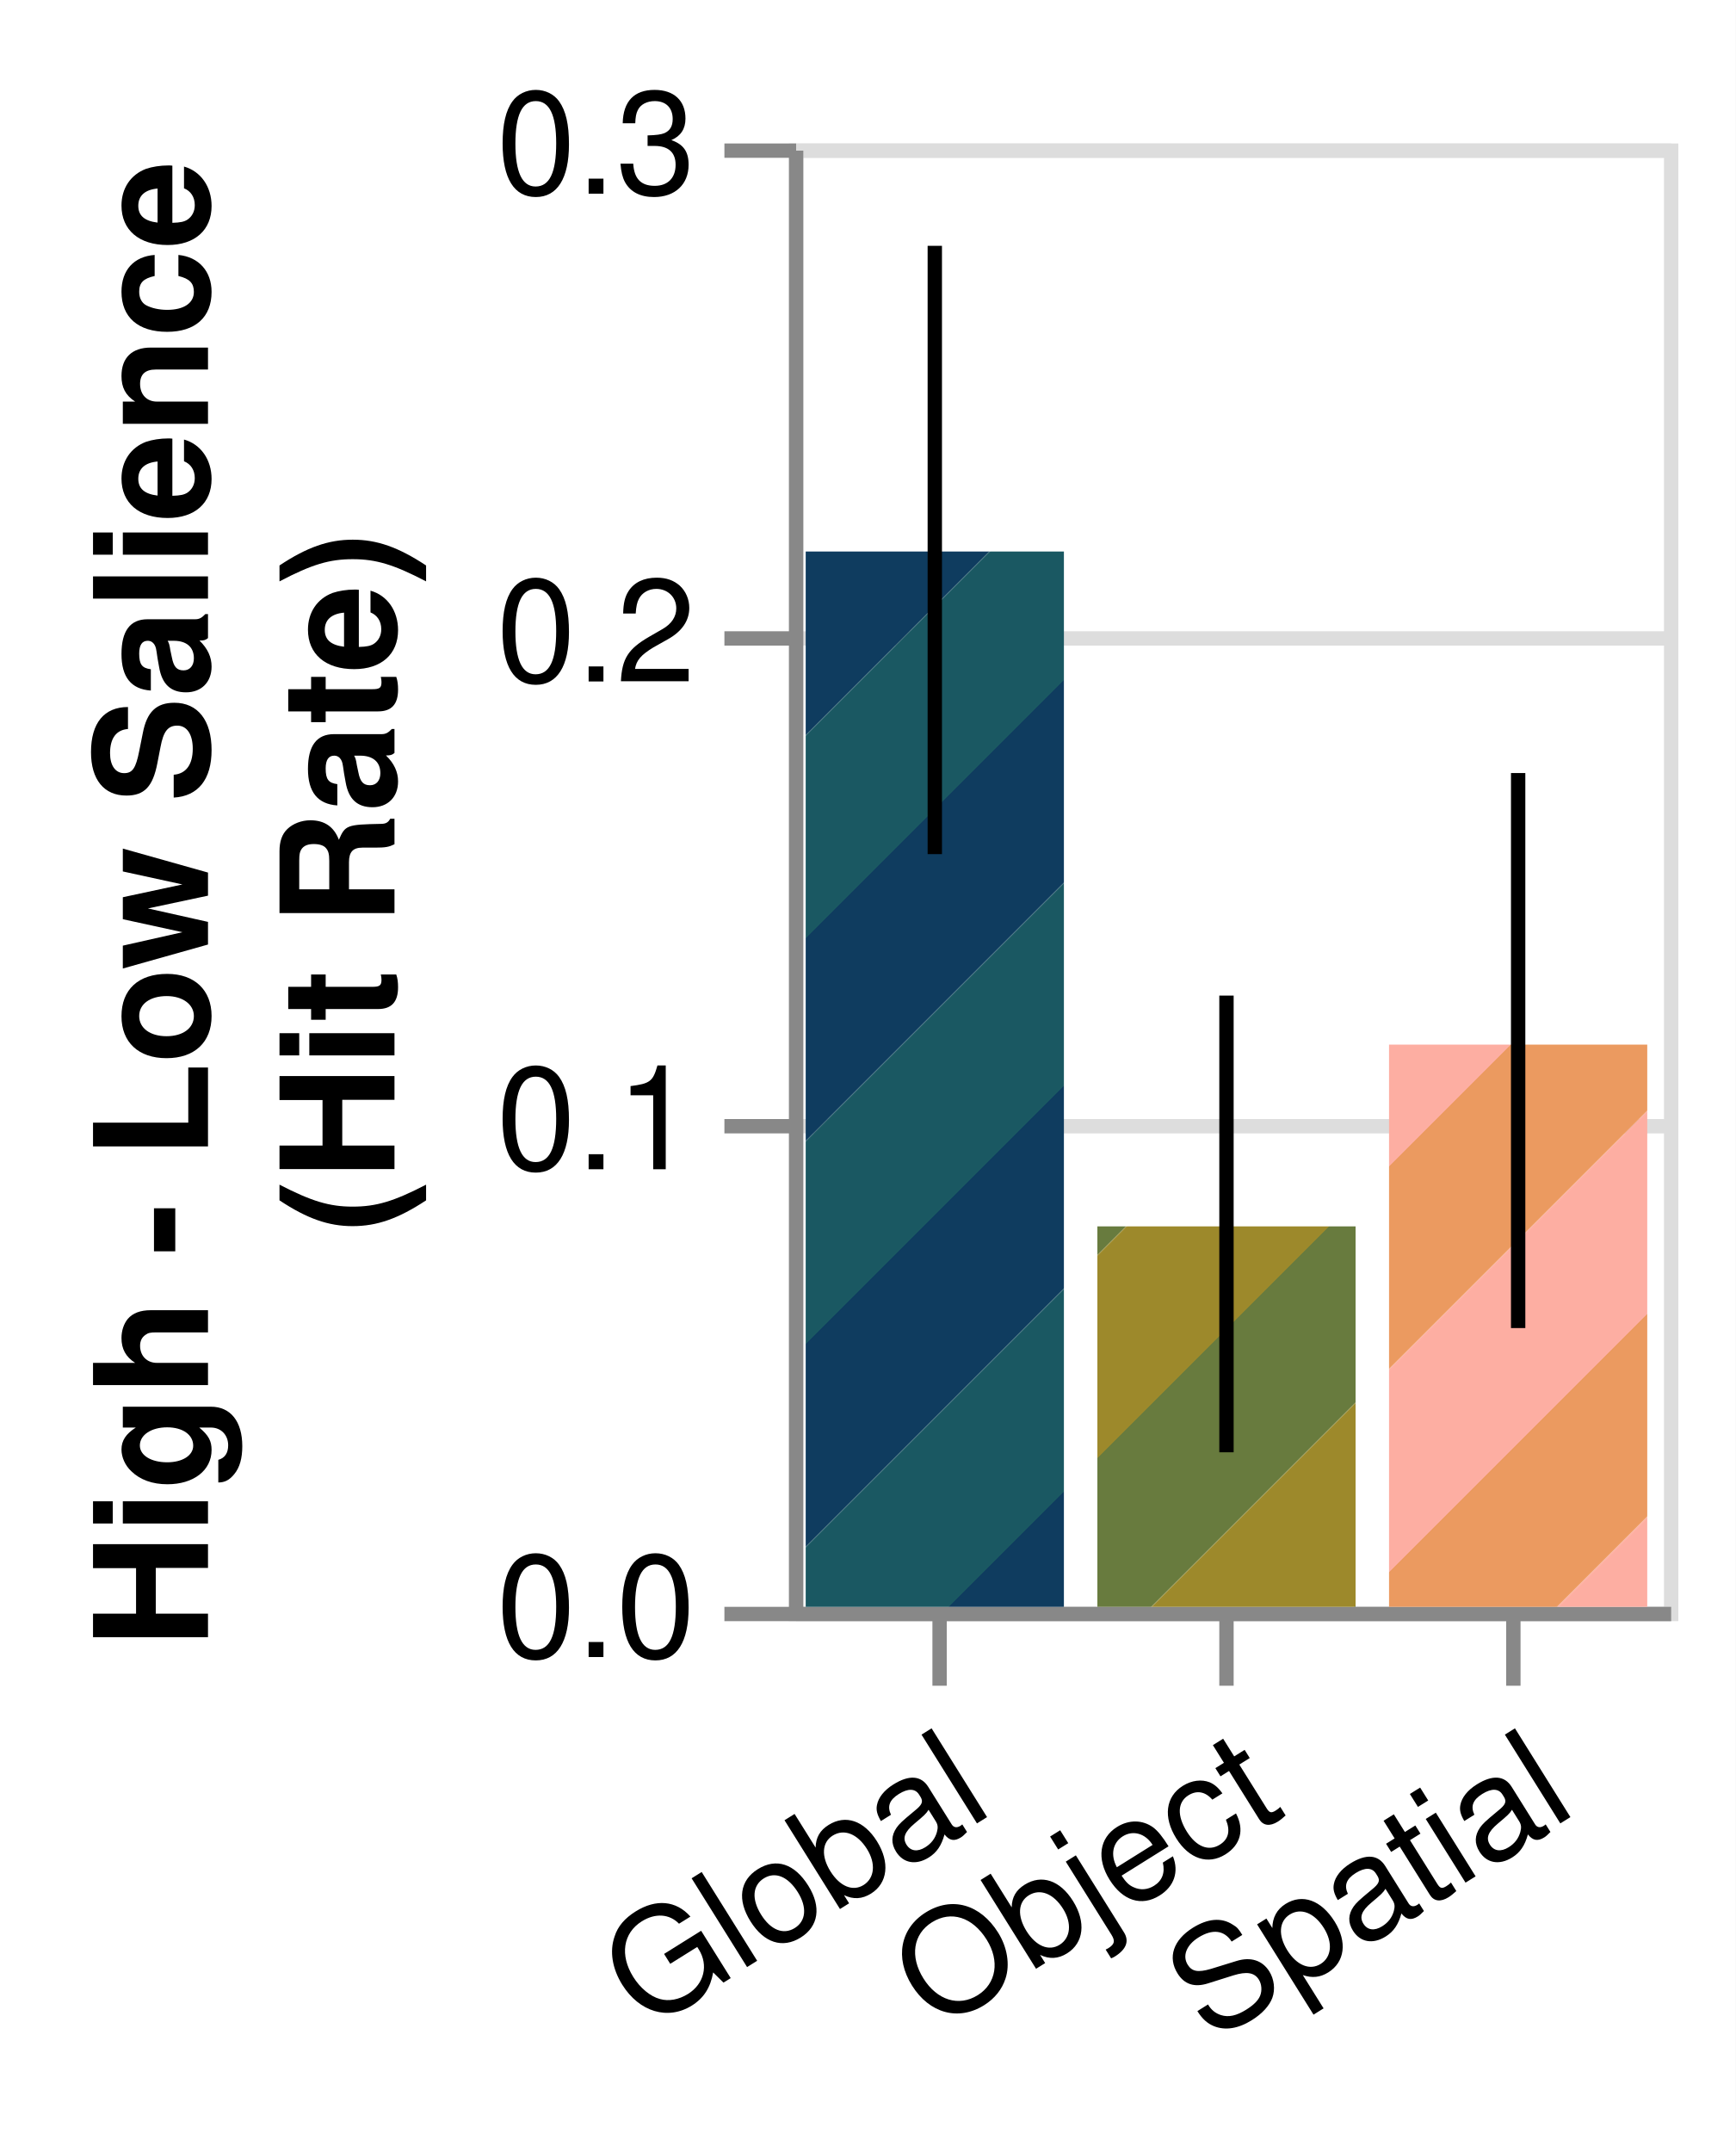
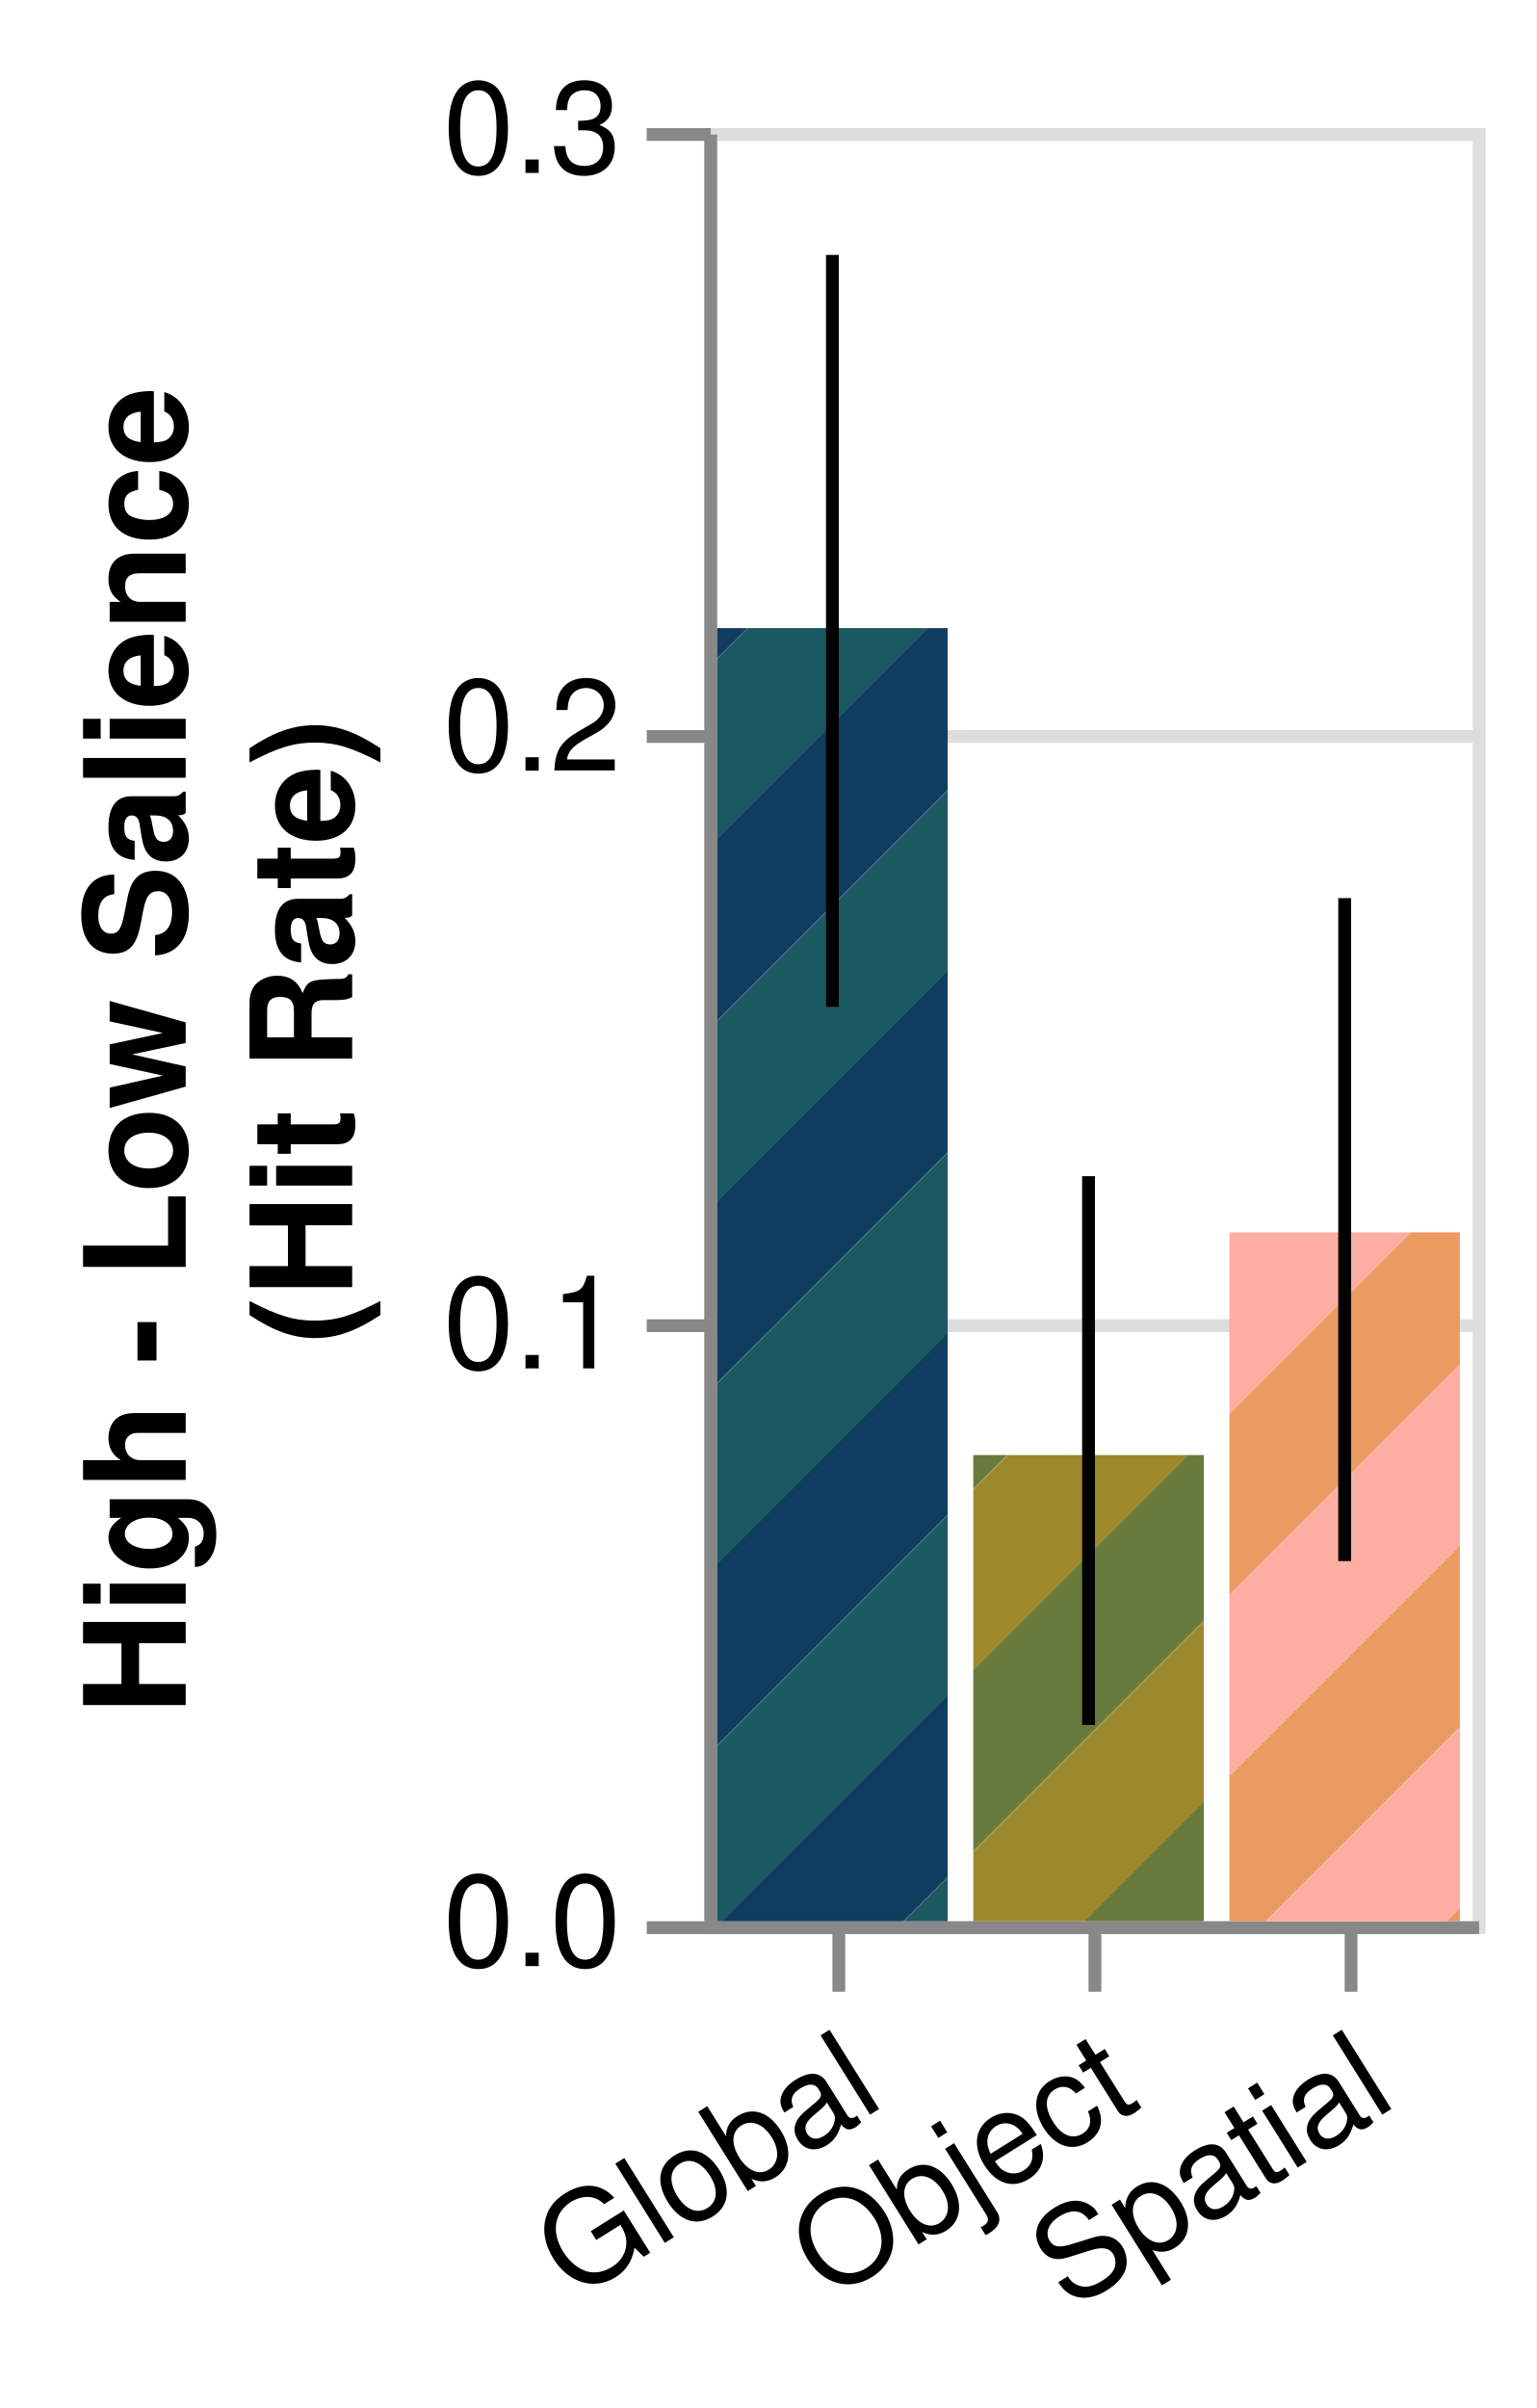
- <svg xmlns="http://www.w3.org/2000/svg" class="marks" width="121" height="150" viewBox="0 0 121 150" version="1.1">
+ <svg xmlns="http://www.w3.org/2000/svg" class="marks" width="120" height="188" viewBox="0 0 120 188" version="1.1">
  <defs>
    <pattern id="stripe1" x="0" y="0" width="20" height="20" patternUnits="userSpaceOnUse" patternTransform="rotate(45)">
      <rect x="0" y="0" width="10" height="20" style="stroke:none;         fill:#0F3C5F;" />
      <rect x="10" y="0" width="10" height="20" style="stroke:none;         fill:#1A5862;" />
    </pattern>
    <pattern id="stripe2" x="0" y="0" width="20" height="20" patternUnits="userSpaceOnUse" patternTransform="rotate(45)">
      <rect x="0" y="0" width="10" height="20" style="stroke:none;         fill:#687B3E;" />
      <rect x="10" y="0" width="10" height="20" style="stroke:none;         fill:#9D892B;" />
    </pattern>
    <pattern id="stipre3" x="0" y="0" width="20" height="20" patternUnits="userSpaceOnUse" patternTransform="rotate(45)">
      <rect x="0" y="0" width="10" height="20" style="stroke:none;         fill:#EB9A60;" />
      <rect x="10" y="0" width="10" height="20" style="stroke:none;         fill:#FDAEA2;" />
    </pattern>
  </defs>
-   <rect width="121" height="150" fill="white" />
+   <rect width="120" height="188" fill="white" />
  <g fill="none" stroke-miterlimit="10" transform="translate(55,10)">
    <g class="mark-group role-frame root" role="graphics-object" aria-roledescription="group mark container">
      <g transform="translate(0,0)">
-         <path class="background" aria-hidden="true" d="M0.5,0.5h61v102h-61Z" stroke="#ddd" />
+         <path class="background" aria-hidden="true" d="M0.5,0.5h60v140h-60Z" stroke="#ddd" />
        <g>
          <g class="mark-group role-axis" aria-hidden="true">
            <g transform="translate(0.5,0.5)">
              <path class="background" aria-hidden="true" d="M0,0h0v0h0Z" pointer-events="none" />
              <g>
                <g class="mark-rule role-axis-grid" pointer-events="none">
-                   <line transform="translate(0,102)" x2="61" y2="0" stroke="#ddd" stroke-width="1" opacity="1" />
-                   <line transform="translate(0,68)" x2="61" y2="0" stroke="#ddd" stroke-width="1" opacity="1" />
-                   <line transform="translate(0,34)" x2="61" y2="0" stroke="#ddd" stroke-width="1" opacity="1" />
-                   <line transform="translate(0,0)" x2="61" y2="0" stroke="#ddd" stroke-width="1" opacity="1" />
+                   <line transform="translate(0,140)" x2="60" y2="0" stroke="#ddd" stroke-width="1" opacity="1" />
+                   <line transform="translate(0,93)" x2="60" y2="0" stroke="#ddd" stroke-width="1" opacity="1" />
+                   <line transform="translate(0,47)" x2="60" y2="0" stroke="#ddd" stroke-width="1" opacity="1" />
+                   <line transform="translate(0,0)" x2="60" y2="0" stroke="#ddd" stroke-width="1" opacity="1" />
                </g>
              </g>
              <path class="foreground" aria-hidden="true" d="" pointer-events="none" display="none" />
            </g>
          </g>
          <g class="mark-group role-axis" role="graphics-symbol" aria-roledescription="axis" aria-label="X-axis for a discrete scale with 3 values: global, object, spatial">
-             <g transform="translate(0.5,102.5)">
+             <g transform="translate(0.5,140.5)">
              <path class="background" aria-hidden="true" d="M0,0h0v0h0Z" pointer-events="none" />
              <g>
                <g class="mark-rule role-axis-tick" pointer-events="none">
                  <line transform="translate(10,0)" x2="0" y2="5" stroke="#888" stroke-width="1" opacity="1" />
                  <line transform="translate(30,0)" x2="0" y2="5" stroke="#888" stroke-width="1" opacity="1" />
                  <line transform="translate(50,0)" x2="0" y2="5" stroke="#888" stroke-width="1" opacity="1" />
                </g>
                <g class="mark-text role-axis-label" pointer-events="none">
-                   <text text-anchor="end" transform="translate(9.666667,7) rotate(328) translate(0,8)" font-family="Helvetica" font-size="10px" fill="#000" opacity="1">Global</text>
-                   <text text-anchor="end" transform="translate(30,7) rotate(328) translate(0,8)" font-family="Helvetica" font-size="10px" fill="#000" opacity="1">Object</text>
-                   <text text-anchor="end" transform="translate(50.33333,7) rotate(328) translate(0,8)" font-family="Helvetica" font-size="10px" fill="#000" opacity="1">Spatial</text>
+                   <text text-anchor="end" transform="translate(9.5,7) rotate(328) translate(0,8)" font-family="Helvetica" font-size="10px" fill="#000" opacity="1">Global</text>
+                   <text text-anchor="end" transform="translate(29.5,7) rotate(328) translate(0,8)" font-family="Helvetica" font-size="10px" fill="#000" opacity="1">Object</text>
+                   <text text-anchor="end" transform="translate(49.5,7) rotate(328) translate(0,8)" font-family="Helvetica" font-size="10px" fill="#000" opacity="1">Spatial</text>
                </g>
                <g class="mark-rule role-axis-domain" pointer-events="none">
-                   <line transform="translate(0,0)" x2="61" y2="0" stroke="#888" stroke-width="1" opacity="1" />
+                   <line transform="translate(0,0)" x2="60" y2="0" stroke="#888" stroke-width="1" opacity="1" />
                </g>
              </g>
              <path class="foreground" aria-hidden="true" d="" pointer-events="none" display="none" />
            </g>
          </g>
          <g class="mark-group role-axis" role="graphics-symbol" aria-roledescription="axis" aria-label="Y-axis titled 'High - Low Salience (Hit Rate)' for a linear scale with values from 0.00 to 0.30">
            <g transform="translate(0.5,0.5)">
              <path class="background" aria-hidden="true" d="M0,0h0v0h0Z" pointer-events="none" />
              <g>
                <g class="mark-rule role-axis-tick" pointer-events="none">
-                   <line transform="translate(0,102)" x2="-5" y2="0" stroke="#888" stroke-width="1" opacity="1" />
-                   <line transform="translate(0,68)" x2="-5" y2="0" stroke="#888" stroke-width="1" opacity="1" />
-                   <line transform="translate(0,34)" x2="-5" y2="0" stroke="#888" stroke-width="1" opacity="1" />
+                   <line transform="translate(0,140)" x2="-5" y2="0" stroke="#888" stroke-width="1" opacity="1" />
+                   <line transform="translate(0,93)" x2="-5" y2="0" stroke="#888" stroke-width="1" opacity="1" />
+                   <line transform="translate(0,47)" x2="-5" y2="0" stroke="#888" stroke-width="1" opacity="1" />
                  <line transform="translate(0,0)" x2="-5" y2="0" stroke="#888" stroke-width="1" opacity="1" />
                </g>
                <g class="mark-text role-axis-label" pointer-events="none">
-                   <text text-anchor="end" transform="translate(-7,105)" font-family="Helvetica" font-size="10px" fill="#000" opacity="1">0.0</text>
-                   <text text-anchor="end" transform="translate(-7,71)" font-family="Helvetica" font-size="10px" fill="#000" opacity="1">0.1</text>
-                   <text text-anchor="end" transform="translate(-7,37)" font-family="Helvetica" font-size="10px" fill="#000" opacity="1">0.2</text>
+                   <text text-anchor="end" transform="translate(-7,143)" font-family="Helvetica" font-size="10px" fill="#000" opacity="1">0.0</text>
+                   <text text-anchor="end" transform="translate(-7,96.33333)" font-family="Helvetica" font-size="10px" fill="#000" opacity="1">0.1</text>
+                   <text text-anchor="end" transform="translate(-7,49.66667)" font-family="Helvetica" font-size="10px" fill="#000" opacity="1">0.2</text>
                  <text text-anchor="end" transform="translate(-7,3)" font-family="Helvetica" font-size="10px" fill="#000" opacity="1">0.3</text>
                </g>
                <g class="mark-rule role-axis-domain" pointer-events="none">
-                   <line transform="translate(0,102)" x2="0" y2="-102" stroke="#888" stroke-width="1" opacity="1" />
+                   <line transform="translate(0,140)" x2="0" y2="-140" stroke="#888" stroke-width="1" opacity="1" />
                </g>
                <g class="mark-text role-axis-title" pointer-events="none">
-                   <text text-anchor="middle" transform="translate(-39,51) rotate(-90) translate(0,-2)" font-family="Helvetica" font-size="11px" font-weight="bold" fill="#000" opacity="1">
+                   <text text-anchor="middle" transform="translate(-39,70) rotate(-90) translate(0,-2)" font-family="Helvetica" font-size="11px" font-weight="bold" fill="#000" opacity="1">
                    <tspan>High - Low Salience</tspan>
                    <tspan x="0" dy="13">(Hit Rate)</tspan>
                  </text>
                </g>
              </g>
              <path class="foreground" aria-hidden="true" d="" pointer-events="none" display="none" />
            </g>
          </g>
          <g class="mark-rect role-mark layer_0_marks" role="graphics-object" aria-roledescription="rect mark container">
-             <path aria-label=": global; condition: global; High - Low Salience, (Hit Rate): 0.216346646185" role="graphics-symbol" aria-roledescription="bar" d="M1.167,28.442h18v73.558h-18Z" fill="url(#stripe1)" />
-             <path aria-label=": object; condition: object; High - Low Salience, (Hit Rate): 0.0779953917051" role="graphics-symbol" aria-roledescription="bar" d="M21.5,75.482h18v26.518h-18Z" fill="url(#stripe2)" />
-             <path aria-label=": spatial; condition: spatial; High - Low Salience, (Hit Rate): 0.115258576549" role="graphics-symbol" aria-roledescription="bar" d="M41.833,62.812h18v39.188h-18Z" fill="url(#stipre3)" />
+             <path aria-label=": global; condition: global; High - Low Salience, (Hit Rate): 0.216346646185" role="graphics-symbol" aria-roledescription="bar" d="M1,39.038h18v100.962h-18Z" fill="url(#stripe1)" />
+             <path aria-label=": object; condition: object; High - Low Salience, (Hit Rate): 0.0779953917051" role="graphics-symbol" aria-roledescription="bar" d="M21,103.602h18v36.398h-18Z" fill="url(#stripe2)" />
+             <path aria-label=": spatial; condition: spatial; High - Low Salience, (Hit Rate): 0.115258576549" role="graphics-symbol" aria-roledescription="bar" d="M41,86.213h18v53.787h-18Z" fill="url(#stipre3)" />
          </g>
          <g class="mark-rule role-mark layer_1_marks" role="graphics-object" aria-roledescription="rule mark container">
-             <line aria-label=": global; upper_lower: 0.279014816948; upper: 0.279014816948; lower: 0.154311795955" role="graphics-symbol" aria-roledescription="errorbar" transform="translate(10.16667,49.53399)" x2="0" y2="-42.399" stroke="black" />
-             <line aria-label=": object; upper_lower: 0.125309619816; upper: 0.125309619816; lower: 0.0316820276498" role="graphics-symbol" aria-roledescription="errorbar" transform="translate(30.5,91.22811)" x2="0" y2="-31.833" stroke="black" />
-             <line aria-label=": spatial; upper_lower: 0.17093061956; upper: 0.17093061956; lower: 0.057148937532" role="graphics-symbol" aria-roledescription="errorbar" transform="translate(50.83333,82.56936)" x2="0" y2="-38.686" stroke="black" />
+             <line aria-label=": global; upper_lower: 0.278778801843; upper: 0.278778801843; lower: 0.152988031234" role="graphics-symbol" aria-roledescription="errorbar" transform="translate(10,68.60559)" x2="0" y2="-58.702" stroke="black" />
+             <line aria-label=": object; upper_lower: 0.12465437788; upper: 0.12465437788; lower: 0.0328533026114" role="graphics-symbol" aria-roledescription="errorbar" transform="translate(30,124.6685)" x2="0" y2="-42.841" stroke="black" />
+             <line aria-label=": spatial; upper_lower: 0.171173515105; upper: 0.171173515105; lower: 0.0602593766001" role="graphics-symbol" aria-roledescription="errorbar" transform="translate(50,111.879)" x2="0" y2="-51.76" stroke="black" />
          </g>
        </g>
        <path class="foreground" aria-hidden="true" d="" display="none" />
      </g>
    </g>
  </g>
</svg>
